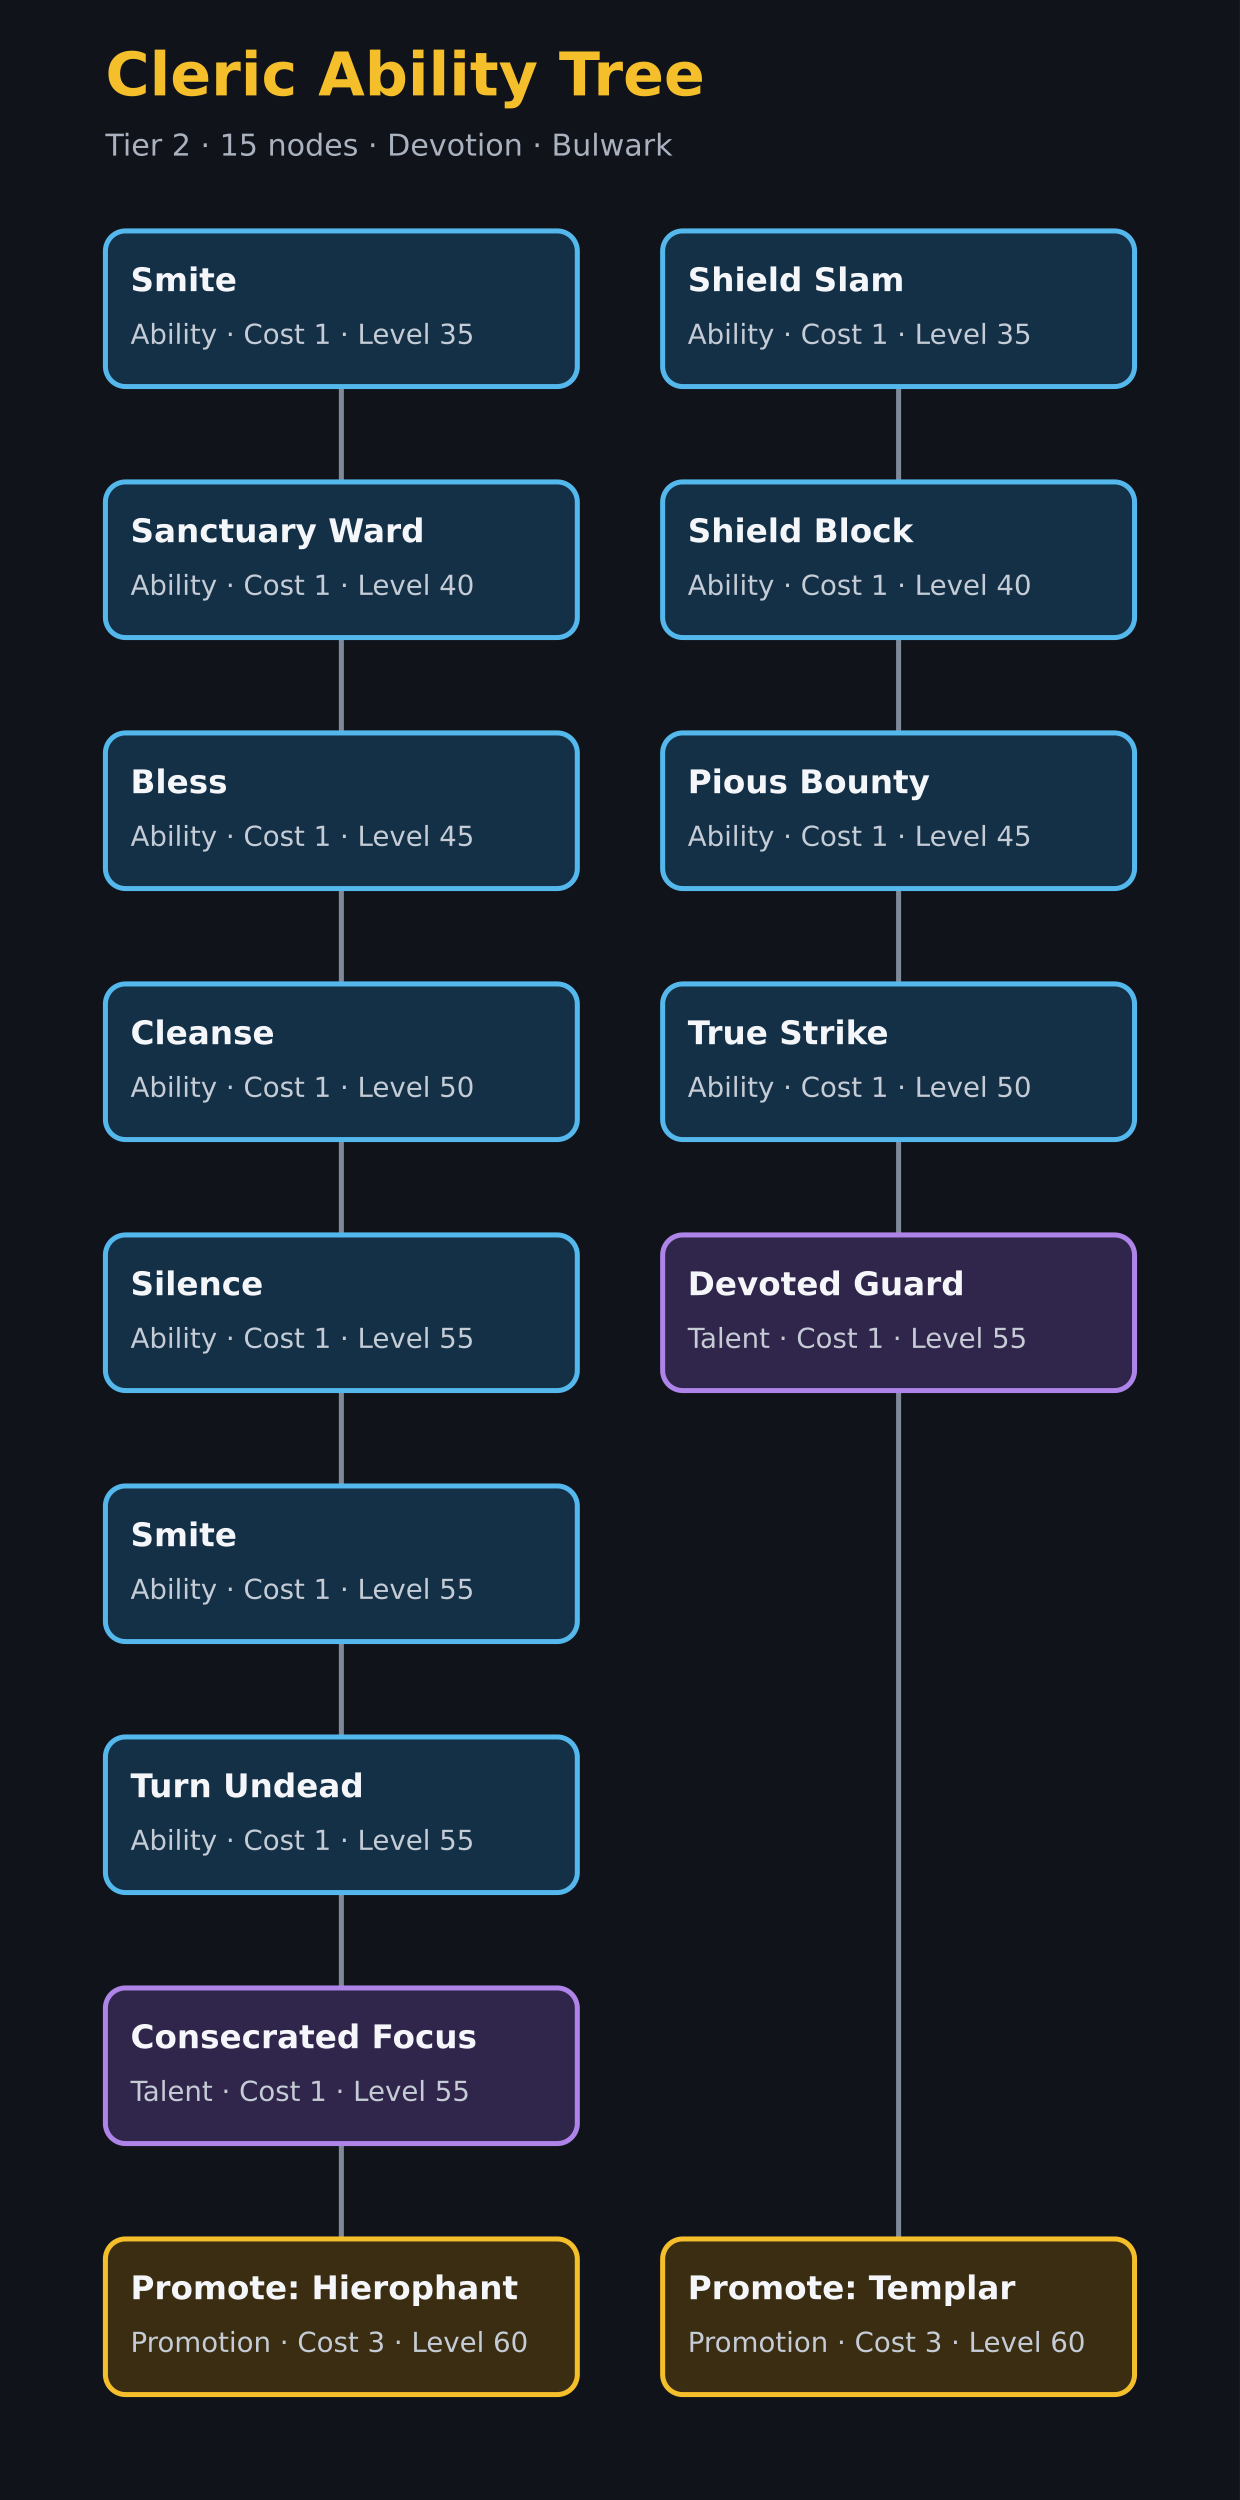
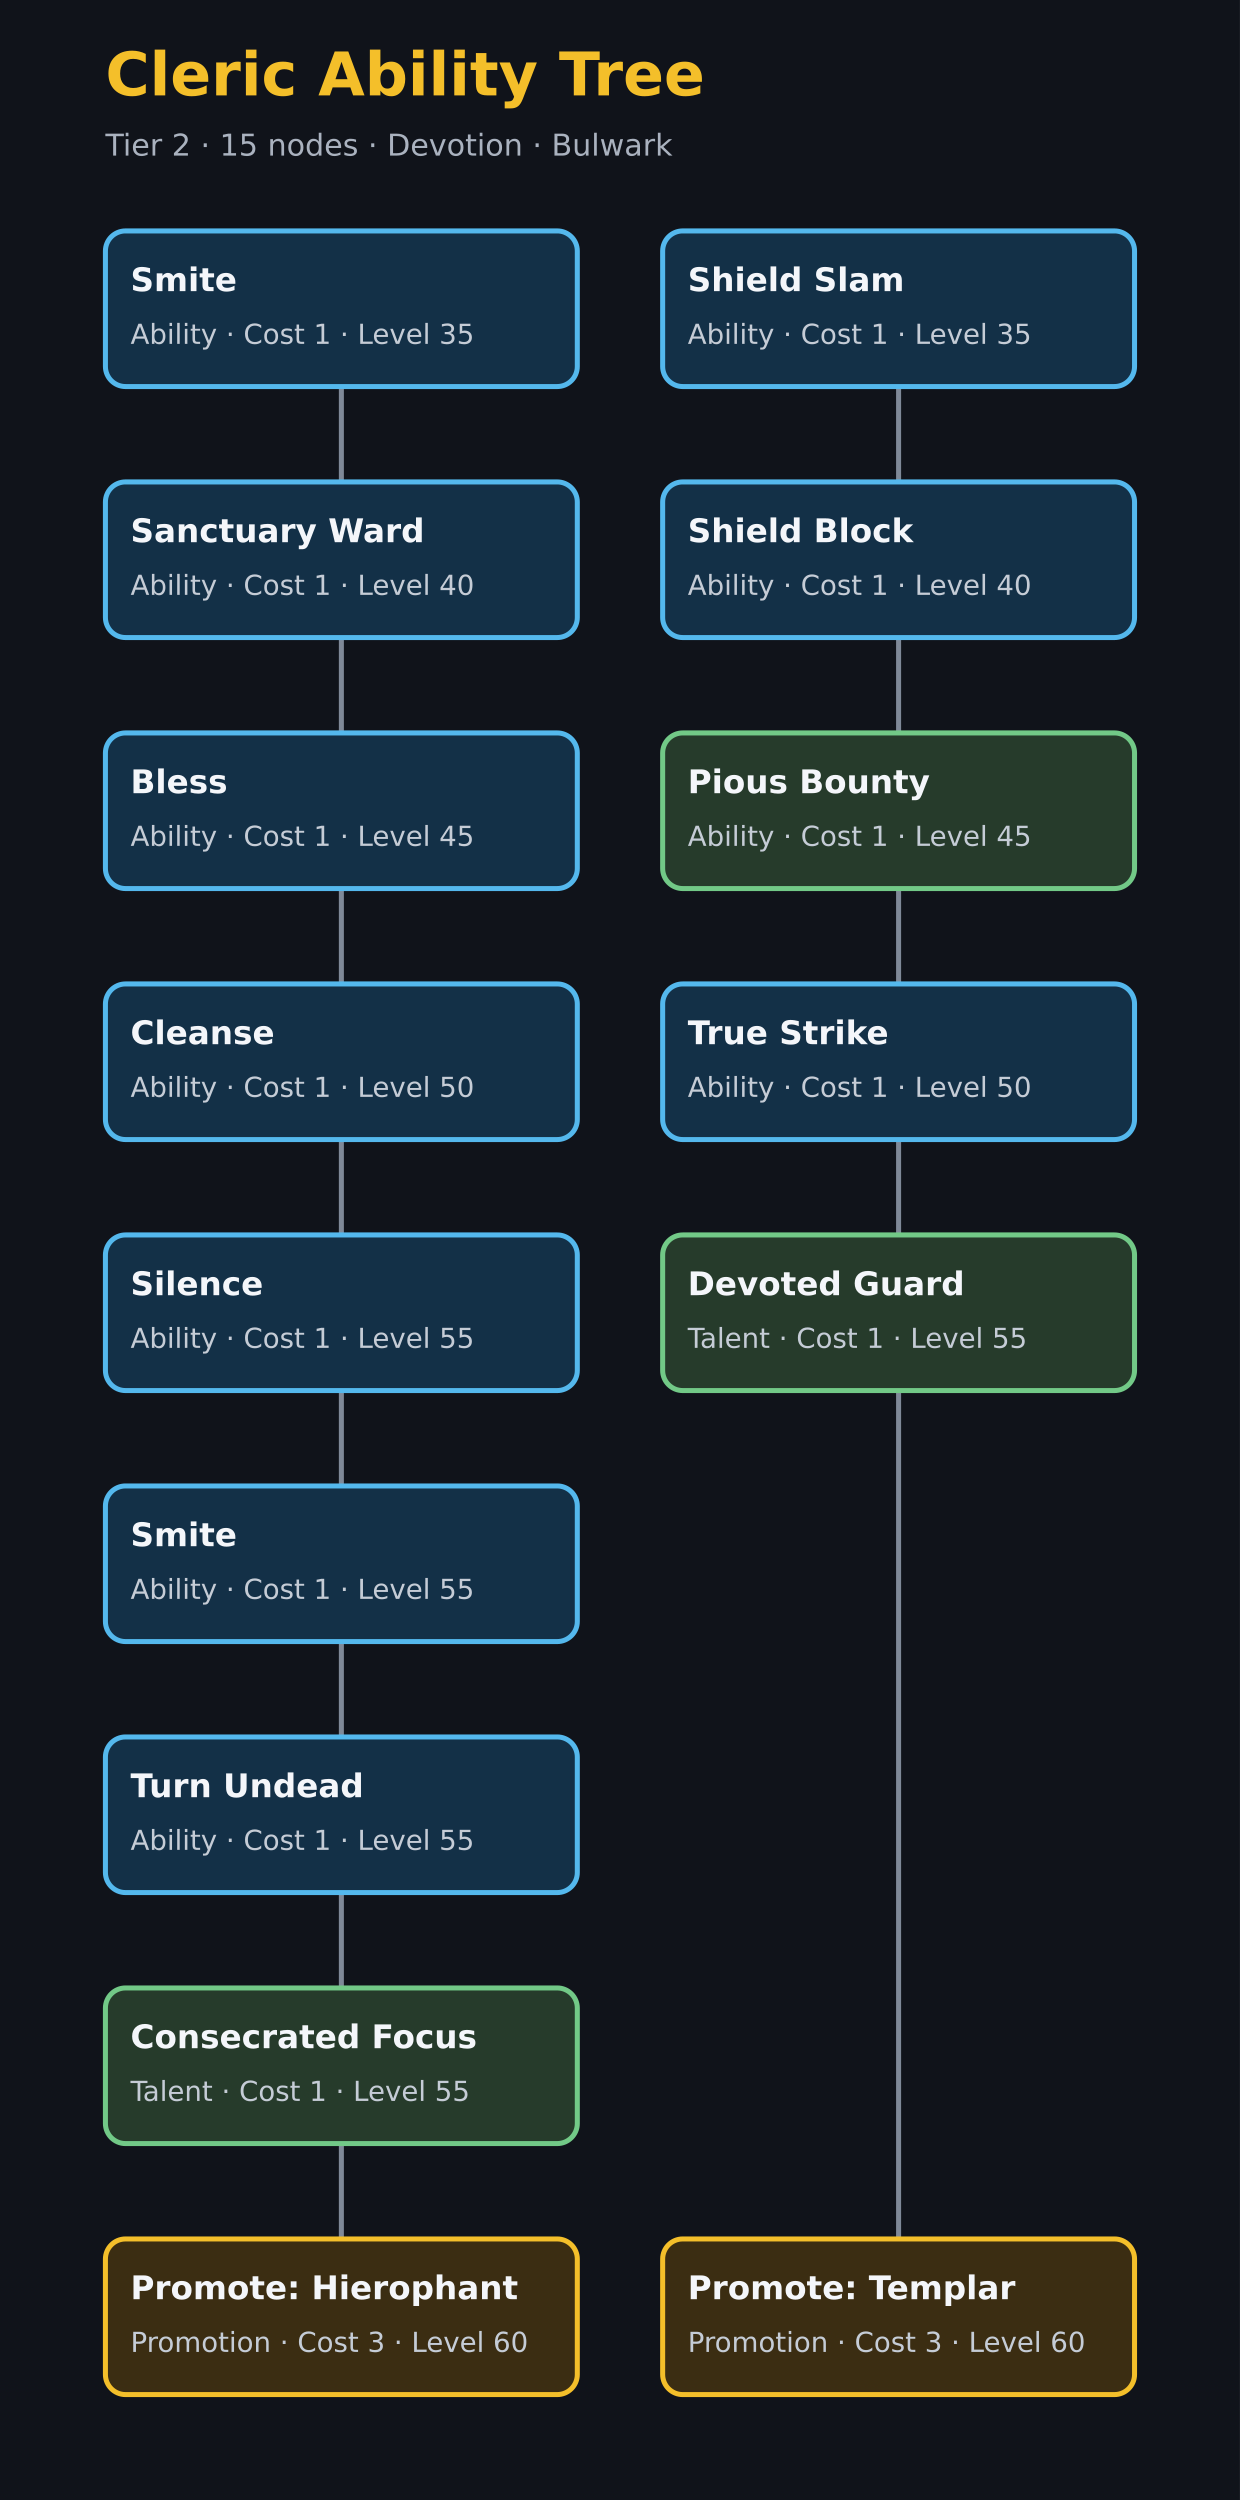
<svg xmlns="http://www.w3.org/2000/svg" width="494" height="996" viewBox="0 0 494 996">
  <style>
text{font-family:DejaVu Sans,Arial,sans-serif}
.title{fill:#f4bf2a;font-size:24px;font-weight:700}
.meta{fill:#aab2bf;font-size:12px}
.name{fill:#f4f6fa;font-size:13px;font-weight:700}
.detail{fill:#c5ccd6;font-size:11px}
.edge{fill:none;stroke:#7f8998;stroke-width:2}
</style>
  <rect width="494" height="996" fill="#10131a" />
  <text class="title" x="42" y="38">Cleric Ability Tree</text>
  <text class="meta" x="42" y="62">Tier 2 · 15 nodes · Devotion · Bulwark</text>
  <path class="edge" d="M 136.0 123.0 V 173.0 H 136.0 V 223.0" />
  <path class="edge" d="M 136.0 223.0 V 273.0 H 136.0 V 323.0" />
  <path class="edge" d="M 358.0 123.0 V 173.0 H 358.0 V 223.0" />
  <path class="edge" d="M 136.0 323.0 V 373.0 H 136.0 V 423.0" />
  <path class="edge" d="M 136.0 423.0 V 473.0 H 136.0 V 523.0" />
  <path class="edge" d="M 136.0 523.0 V 573.0 H 136.0 V 623.0" />
  <path class="edge" d="M 136.0 623.0 V 673.0 H 136.0 V 723.0" />
  <path class="edge" d="M 358.0 223.0 V 273.0 H 358.0 V 323.0" />
  <path class="edge" d="M 358.0 323.0 V 373.0 H 358.0 V 423.0" />
  <path class="edge" d="M 358.0 423.0 V 473.0 H 358.0 V 523.0" />
  <path class="edge" d="M 136.0 723.0 V 773.0 H 136.0 V 823.0" />
  <path class="edge" d="M 358.0 523.0 V 723.0 H 358.0 V 923.0" />
  <path class="edge" d="M 136.0 823.0 V 873.0 H 136.0 V 923.0" />
  <rect x="42.0" y="92.0" width="188" height="62" rx="8" fill="#133047" stroke="#54b8ed" stroke-width="2" />
  <text class="name" x="52.0" y="116.0">Smite</text>
  <text class="detail" x="52.0" y="137.0">Ability · Cost 1 · Level 35</text>
  <rect x="42.0" y="192.0" width="188" height="62" rx="8" fill="#133047" stroke="#54b8ed" stroke-width="2" />
  <text class="name" x="52.0" y="216.0">Sanctuary Ward</text>
  <text class="detail" x="52.0" y="237.0">Ability · Cost 1 · Level 40</text>
  <rect x="42.0" y="292.0" width="188" height="62" rx="8" fill="#133047" stroke="#54b8ed" stroke-width="2" />
  <text class="name" x="52.0" y="316.0">Bless</text>
  <text class="detail" x="52.0" y="337.0">Ability · Cost 1 · Level 45</text>
  <rect x="264.0" y="92.0" width="188" height="62" rx="8" fill="#133047" stroke="#54b8ed" stroke-width="2" />
  <text class="name" x="274.0" y="116.0">Shield Slam</text>
  <text class="detail" x="274.0" y="137.0">Ability · Cost 1 · Level 35</text>
  <rect x="264.0" y="192.0" width="188" height="62" rx="8" fill="#133047" stroke="#54b8ed" stroke-width="2" />
  <text class="name" x="274.0" y="216.0">Shield Block</text>
  <text class="detail" x="274.0" y="237.0">Ability · Cost 1 · Level 40</text>
  <rect x="42.0" y="392.0" width="188" height="62" rx="8" fill="#133047" stroke="#54b8ed" stroke-width="2" />
  <text class="name" x="52.0" y="416.0">Cleanse</text>
  <text class="detail" x="52.0" y="437.0">Ability · Cost 1 · Level 50</text>
  <rect x="42.0" y="492.0" width="188" height="62" rx="8" fill="#133047" stroke="#54b8ed" stroke-width="2" />
  <text class="name" x="52.0" y="516.0">Silence</text>
  <text class="detail" x="52.0" y="537.0">Ability · Cost 1 · Level 55</text>
  <rect x="42.0" y="592.0" width="188" height="62" rx="8" fill="#133047" stroke="#54b8ed" stroke-width="2" />
  <text class="name" x="52.0" y="616.0">Smite</text>
  <text class="detail" x="52.0" y="637.0">Ability · Cost 1 · Level 55</text>
  <rect x="42.0" y="692.0" width="188" height="62" rx="8" fill="#133047" stroke="#54b8ed" stroke-width="2" />
  <text class="name" x="52.0" y="716.0">Turn Undead</text>
  <text class="detail" x="52.0" y="737.0">Ability · Cost 1 · Level 55</text>
-   <rect x="264.0" y="292.0" width="188" height="62" rx="8" fill="#133047" stroke="#54b8ed" stroke-width="2" />
+   <rect x="264.0" y="292.0" width="188" height="62" rx="8" fill="#263b2b" stroke="#72c987" stroke-width="2" />
  <text class="name" x="274.0" y="316.0">Pious Bounty</text>
  <text class="detail" x="274.0" y="337.0">Ability · Cost 1 · Level 45</text>
  <rect x="264.0" y="392.0" width="188" height="62" rx="8" fill="#133047" stroke="#54b8ed" stroke-width="2" />
  <text class="name" x="274.0" y="416.0">True Strike</text>
  <text class="detail" x="274.0" y="437.0">Ability · Cost 1 · Level 50</text>
-   <rect x="264.0" y="492.0" width="188" height="62" rx="8" fill="#30254a" stroke="#ae84e8" stroke-width="2" />
+   <rect x="264.0" y="492.0" width="188" height="62" rx="8" fill="#263b2b" stroke="#72c987" stroke-width="2" />
  <text class="name" x="274.0" y="516.0">Devoted Guard</text>
  <text class="detail" x="274.0" y="537.0">Talent · Cost 1 · Level 55</text>
-   <rect x="42.0" y="792.0" width="188" height="62" rx="8" fill="#30254a" stroke="#ae84e8" stroke-width="2" />
+   <rect x="42.0" y="792.0" width="188" height="62" rx="8" fill="#263b2b" stroke="#72c987" stroke-width="2" />
  <text class="name" x="52.0" y="816.0">Consecrated Focus</text>
  <text class="detail" x="52.0" y="837.0">Talent · Cost 1 · Level 55</text>
  <rect x="264.0" y="892.0" width="188" height="62" rx="8" fill="#3b2d12" stroke="#f4bf2a" stroke-width="2" />
  <text class="name" x="274.0" y="916.0">Promote: Templar</text>
  <text class="detail" x="274.0" y="937.0">Promotion · Cost 3 · Level 60</text>
  <rect x="42.0" y="892.0" width="188" height="62" rx="8" fill="#3b2d12" stroke="#f4bf2a" stroke-width="2" />
  <text class="name" x="52.0" y="916.0">Promote: Hierophant</text>
  <text class="detail" x="52.0" y="937.0">Promotion · Cost 3 · Level 60</text>
</svg>
